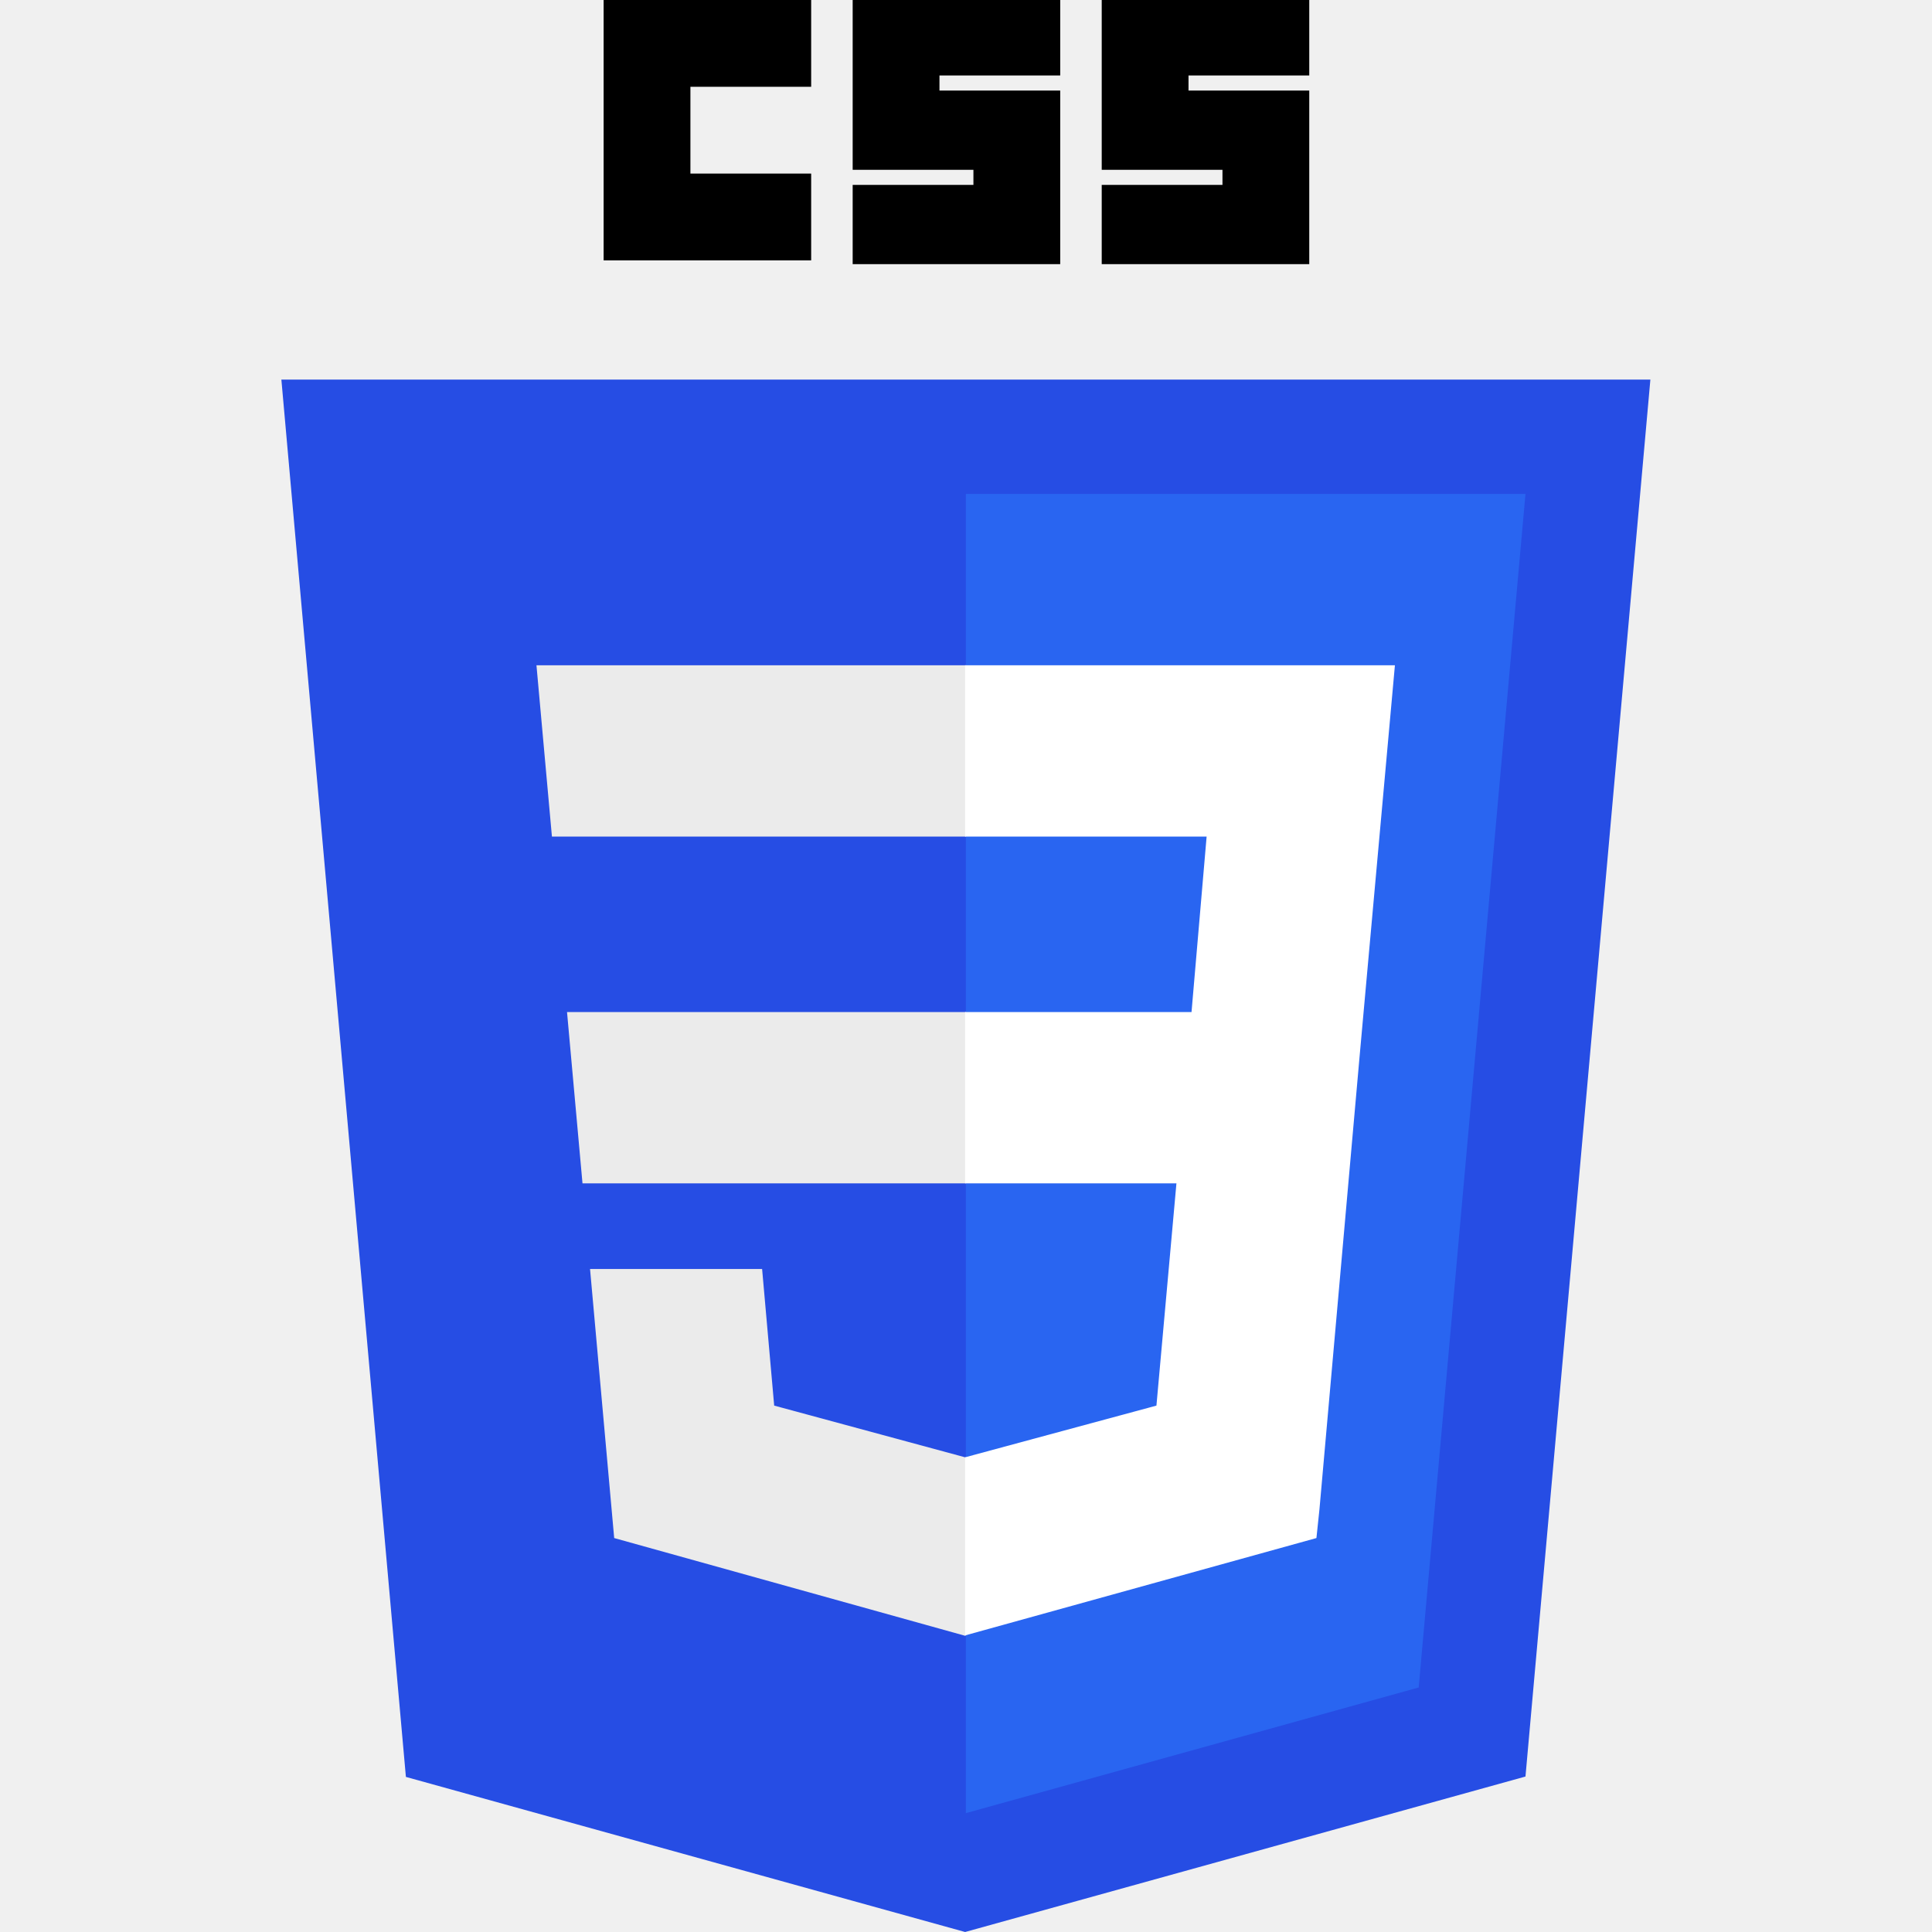
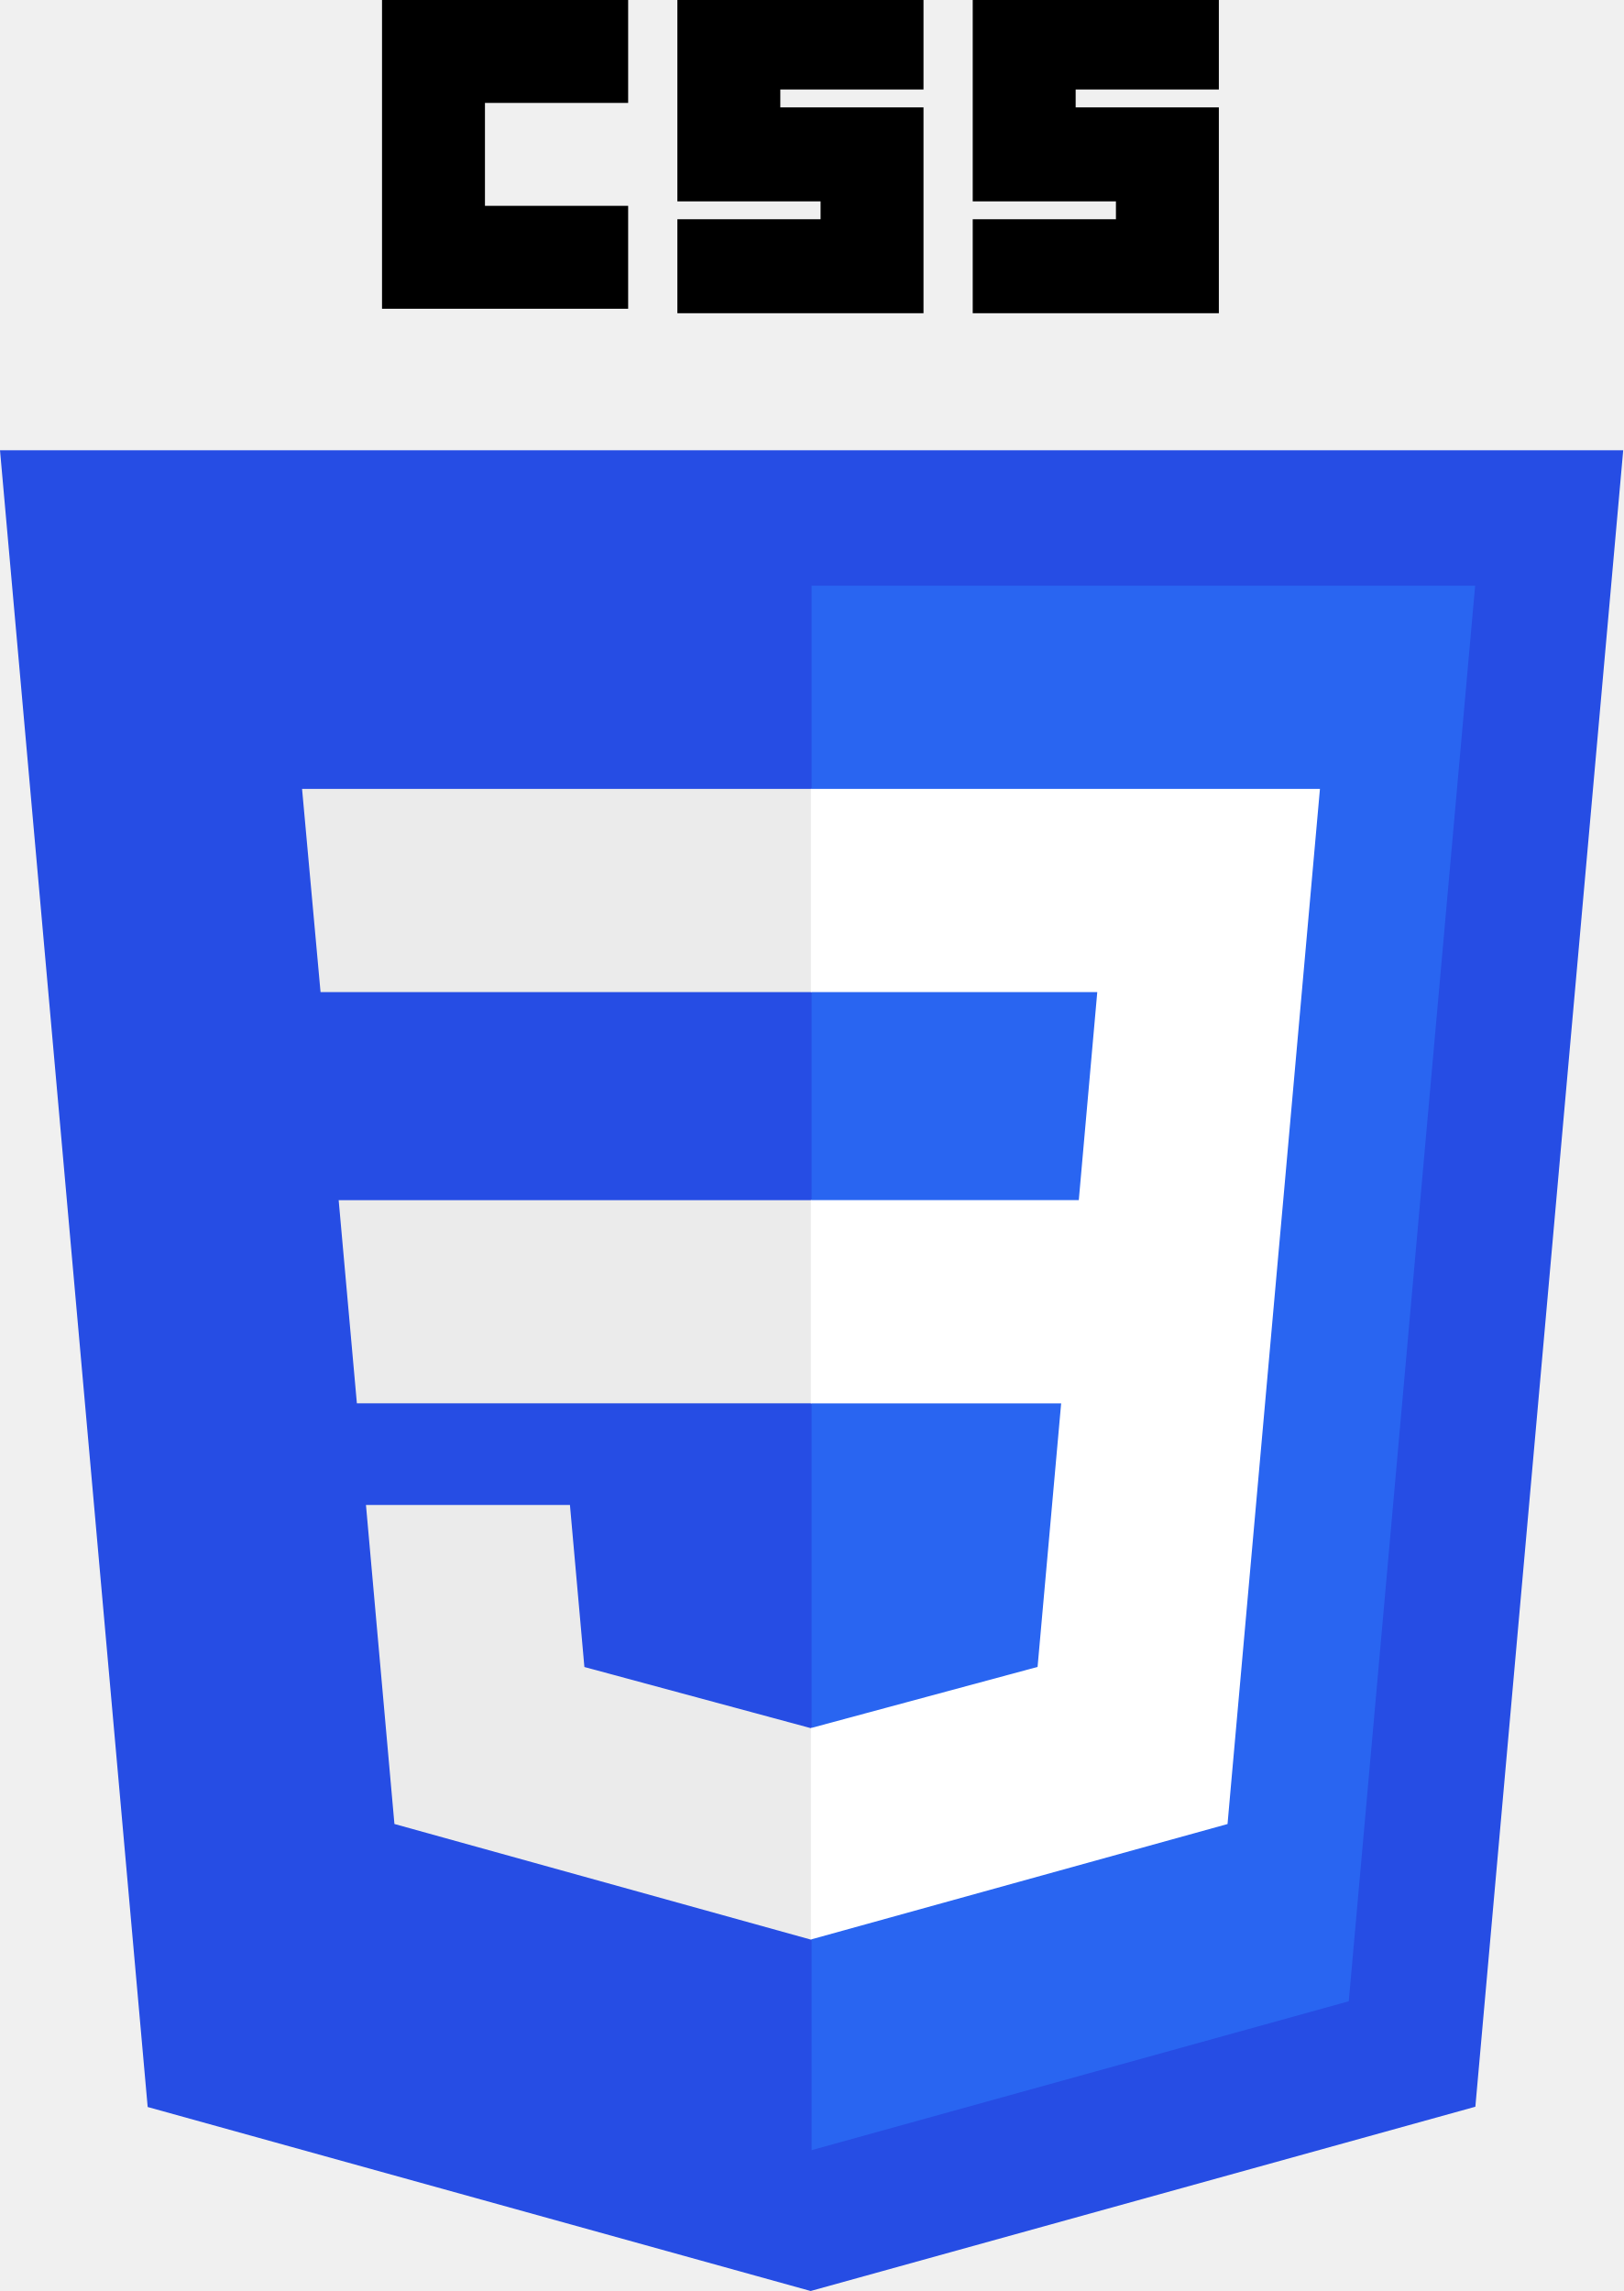
- <svg xmlns="http://www.w3.org/2000/svg" version="1.1" id="svg2" x="0px" y="0px" viewBox="0 0 512 512" style="enable-background:new 0 0 512 512;" xml:space="preserve">
-   <style type="text/css">
- 	.st0{fill:#264DE4;}
- 	.st1{fill:#2965F1;}
- 	.st2{fill:#EBEBEB;}
- 	.st3{fill:#FFFFFF;}
- </style>
-   <g id="layer1" transform="translate(-170.0616,-270.1811)">
-     <g id="g3013" transform="translate(95.42857,270.1811)">
-       <polygon id="polygon2989" class="st0" points="330.4,512 182.2,470.9 149.2,100.6 512,100.6 478.9,470.8   " />
-       <polygon id="polygon2991" class="st1" points="450.6,447.2 478.9,130.9 330.6,130.9 330.6,480.5   " />
-       <polygon id="polygon2993" class="st2" points="224.9,268.2 229,313.6 330.6,313.6 330.6,268.2   " />
-       <polygon id="polygon2995" class="st2" points="216.8,176.3 220.9,221.7 330.6,221.7 330.6,176.3 330.4,176.3   " />
-       <polygon id="polygon2997" class="st2" points="330.6,386.2 330.4,386.2 279.8,372.5 276.6,336.3 252,336.3 231,336.3 237.4,407.6     330.4,433.5 330.6,433.4   " />
-       <path id="path2999" d="M234.6,0h55v23h-32v23h32v23h-55V0z" />
-       <path id="path3001" d="M300.6,0h55v20h-32v4h32v46h-55V49h32v-4h-32V0z" />
-       <path id="path3003" d="M366.6,0h55v20h-32v4h32v46h-55V49h32v-4h-32V0z" />
-       <polygon id="polygon3005" class="st3" points="436,268.2 444.3,176.3 330.4,176.3 330.4,221.7 394.4,221.7 390.4,268.2     330.4,268.2 330.4,313.6 386.4,313.6 381.1,372.5 330.4,386.2 330.4,433.4 423.5,407.6 424.3,400 434.9,280.4   " />
-     </g>
-   </g>
+ <svg xmlns="http://www.w3.org/2000/svg" viewBox="0 0 362.73 512">
+   <path fill="#264de4" d="M362.73 100.62l-33.04 370.2L181.15 512 33 470.88 0 100.62z" />
+   <path fill="#2965f1" d="M301.4 447.25l28.24-316.36H181.37v349.63z" />
+   <path fill="#ebebeb" d="M75.68 268.22l4.07 45.4h101.62v-45.4zM181.37 176.3H67.5l4.13 45.42h109.74zM181.37 433.4v-47.25l-.2.06-50.58-13.66-3.23-36.22H81.78l6.36 71.3 93.02 25.83z" />
+   <path d="M85.37 0h55v23h-32v23h32v23h-55zM151.37 0h55v20h-32v4h32v46h-55V49h32v-4h-32zM217.37 0h55v20h-32v4h32v46h-55V49h32v-4h-32z" />
+   <path fill="#fff" d="M237.13 313.63l-5.27 58.9-50.65 13.66v47.25l93.1-25.8.68-7.68 10.67-119.55 1.1-12.2 8.2-91.9H181.21v45.4h63.99l-4.13 46.5H181.2v45.42z" />
</svg>
